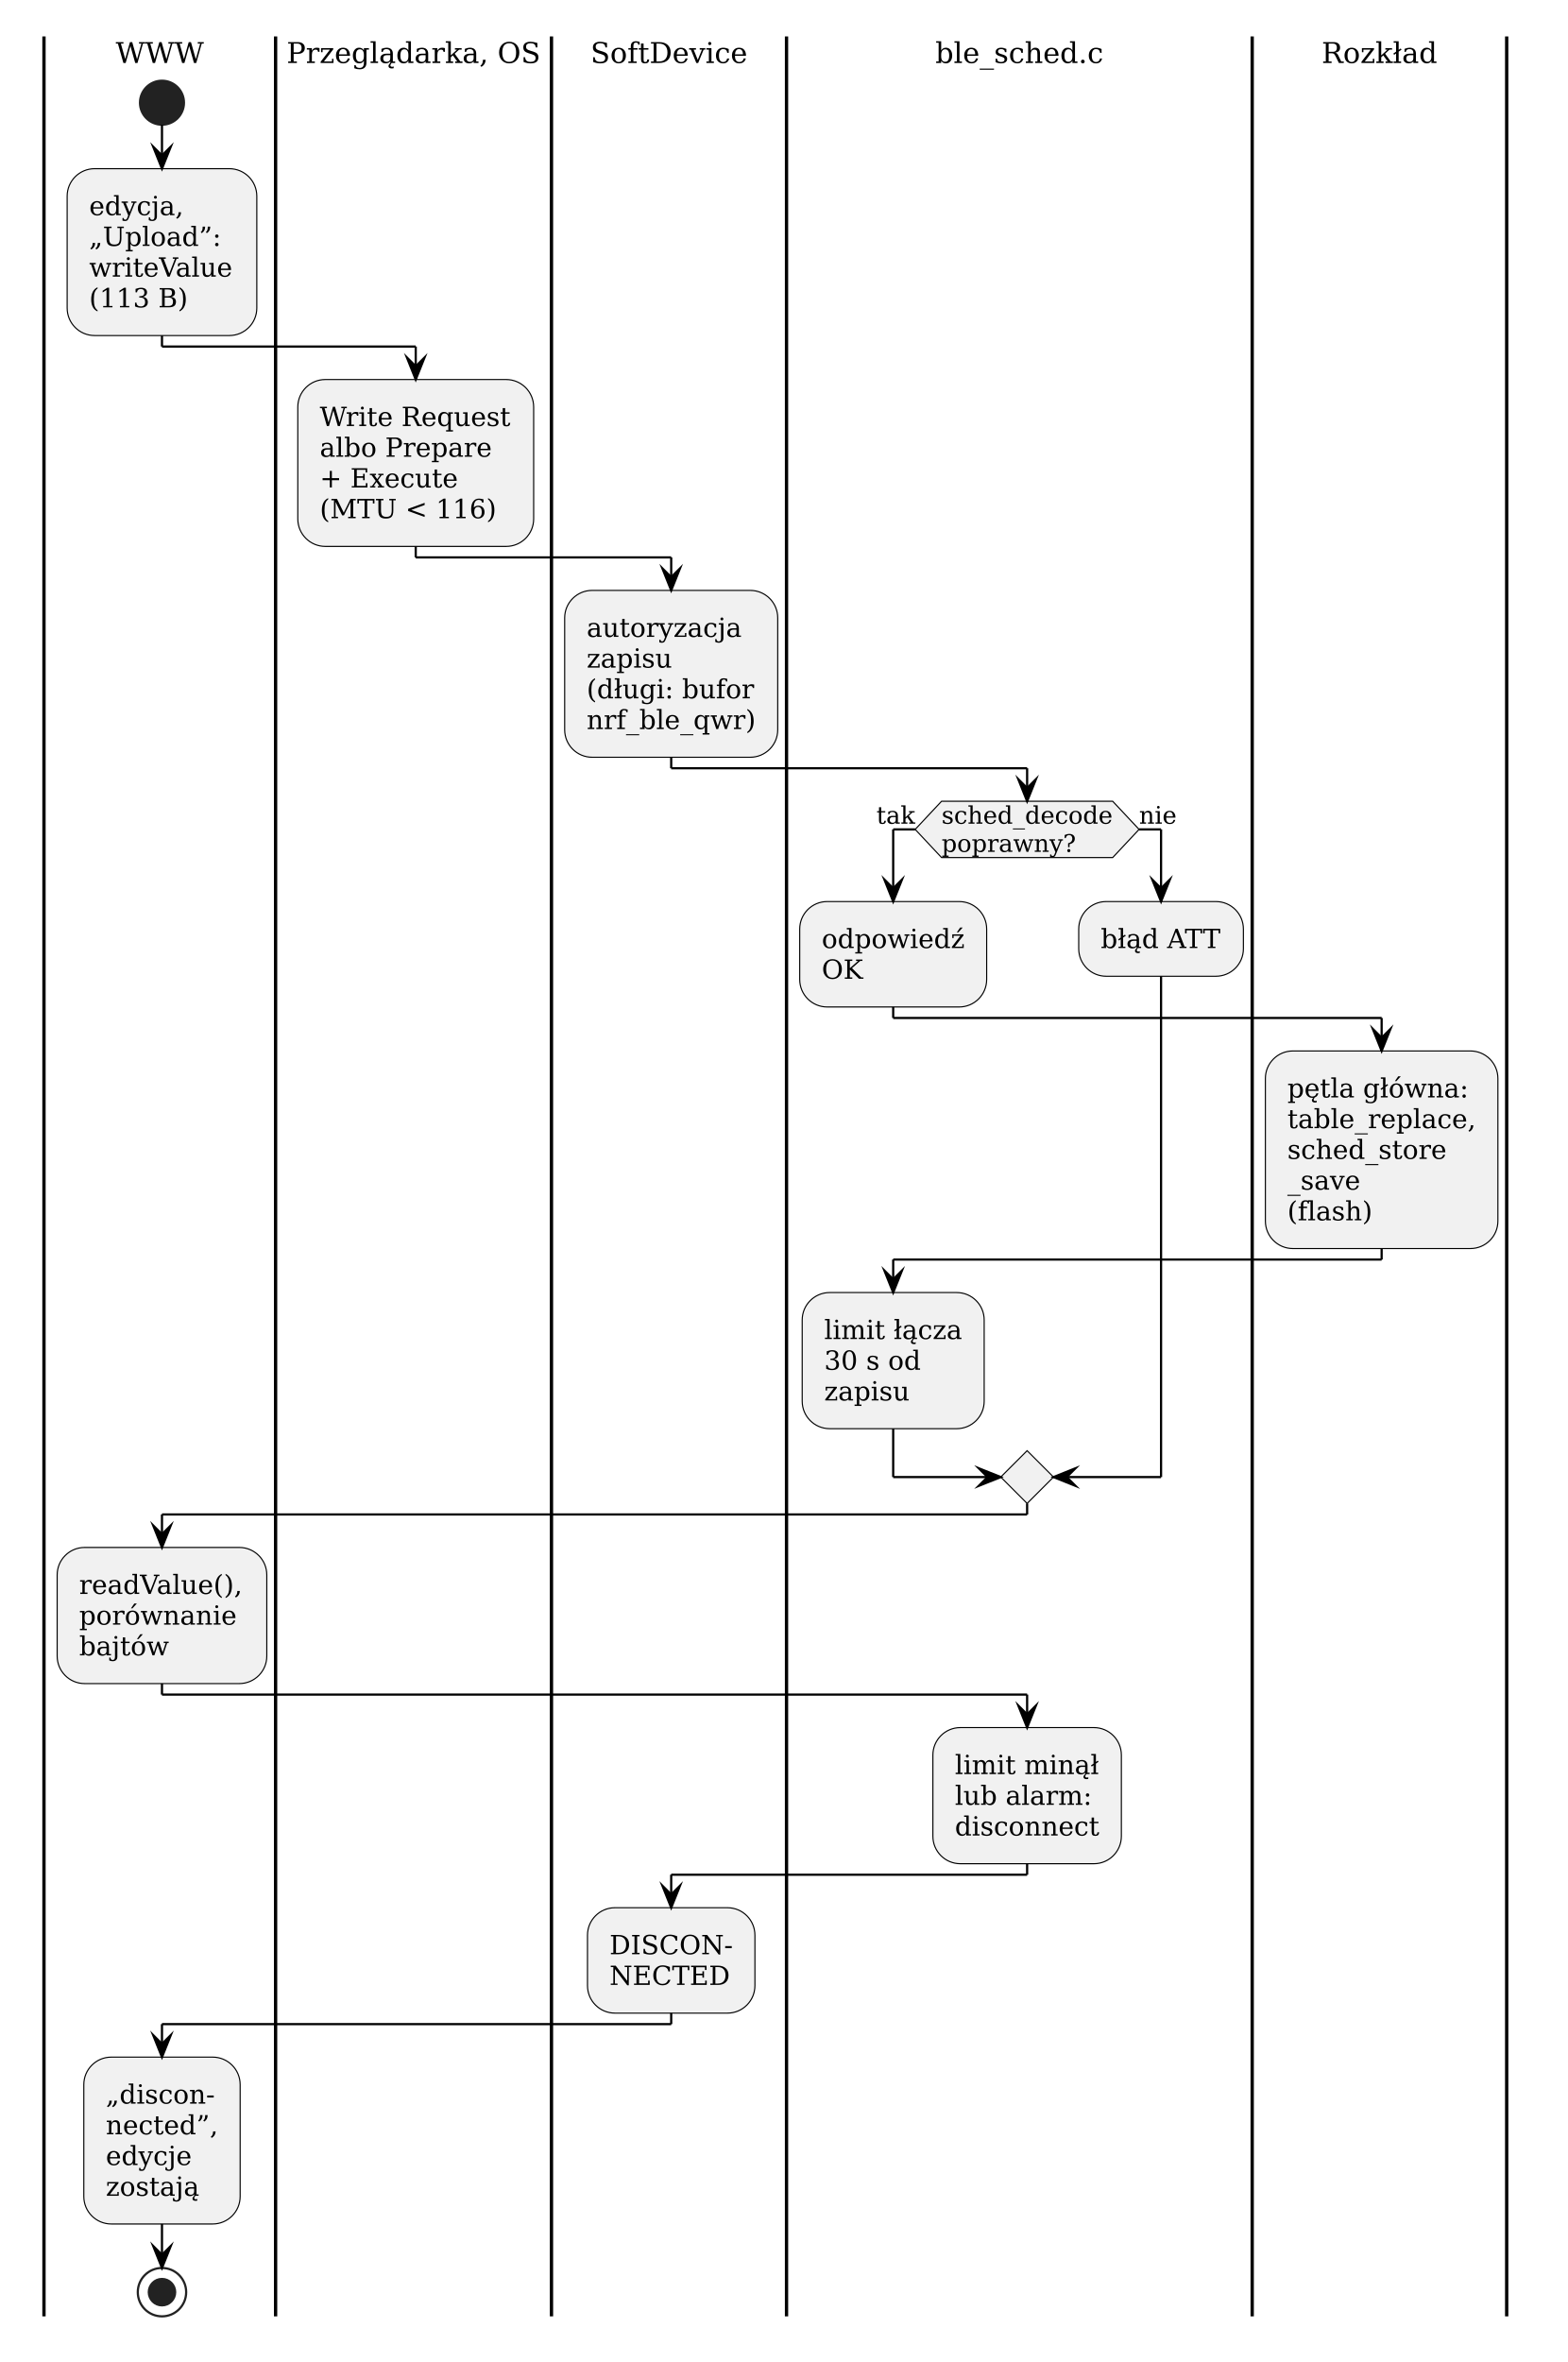
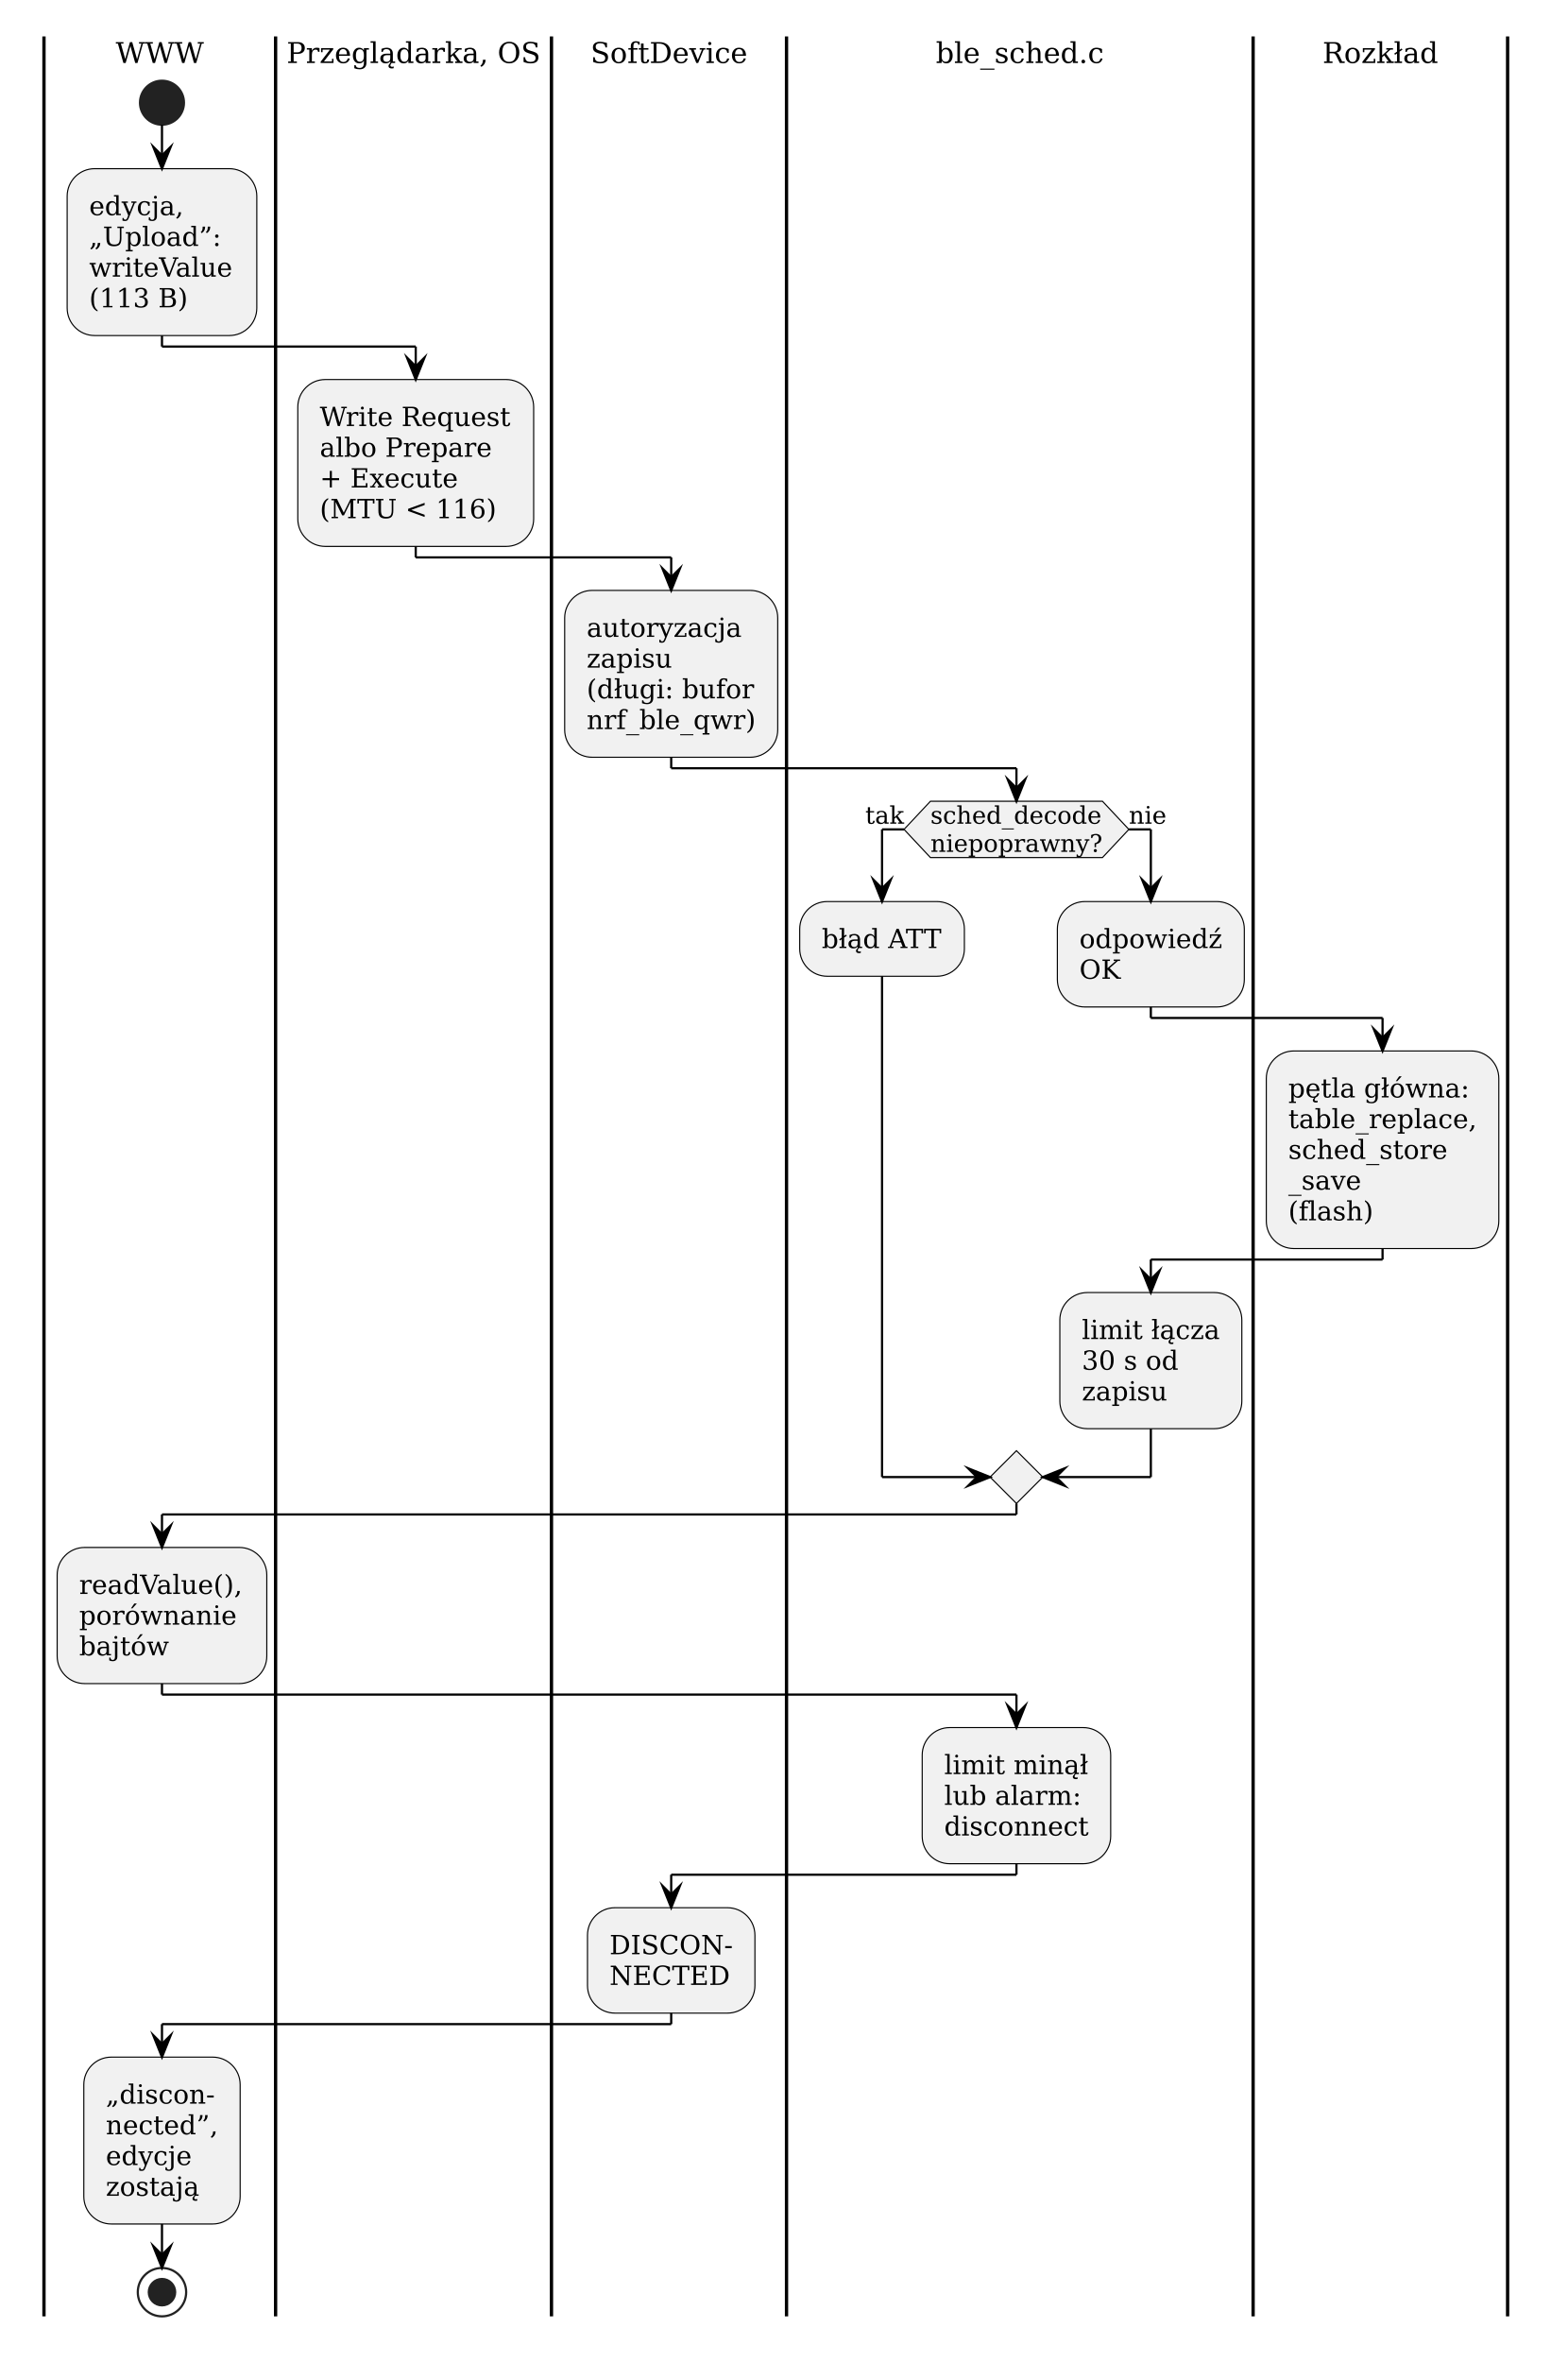
<svg xmlns="http://www.w3.org/2000/svg" version="1.1" data-diagram-type="ACTIVITY" style="width:1188px;height:1790px;background:#FFFFFF;" width="1188.333px" height="1790px" viewBox="0 0 1188 1790" zoomAndPan="magnify" preserveAspectRatio="none" contentStyleType="text/css">
  <defs />
  <g font-family="sans-serif" lengthAdjust="spacing">
-     <rect x="33.333" y="27.61" width="1110.527" height="25.221" fill="none" style="stroke:none;" />
+     <rect x="33.333" y="27.61" width="1111.225" height="25.221" fill="none" style="stroke:none;" />
    <ellipse cx="122.783" cy="77.831" rx="16.667" ry="16.667" fill="#222" style="stroke:#222;stroke-width:1.667;" />
    <rect x="50.902" y="127.831" width="143.763" height="126.458" fill="#F1F1F1" style="stroke:#000;stroke-width:0.833;" rx="20.833" ry="20.833" />
    <text x="67.568" y="163.062" fill="#000" font-size="20" textLength="71.621" font-family="DejaVu Serif">edycja,</text>
    <text x="67.568" y="186.344" fill="#000" font-size="20" textLength="100.146" font-family="DejaVu Serif">„Upload”:</text>
    <text x="67.568" y="209.625" fill="#000" font-size="20" textLength="110.43" font-family="DejaVu Serif">writeValue</text>
    <text x="67.568" y="232.906" fill="#000" font-size="20" textLength="74.834" font-family="DejaVu Serif">(113 B)</text>
    <rect x="43.333" y="1172.701" width="158.9" height="103.177" fill="#F1F1F1" style="stroke:#000;stroke-width:0.833;" rx="20.833" ry="20.833" />
    <text x="60" y="1207.932" fill="#000" font-size="20" textLength="125.566" font-family="DejaVu Serif">readValue(),</text>
    <text x="60" y="1231.213" fill="#000" font-size="20" textLength="119.482" font-family="DejaVu Serif">porównanie</text>
    <text x="60" y="1254.495" fill="#000" font-size="20" textLength="68.125" font-family="DejaVu Serif">bajtów</text>
    <rect x="63.529" y="1558.951" width="118.509" height="126.458" fill="#F1F1F1" style="stroke:#000;stroke-width:0.833;" rx="20.833" ry="20.833" />
    <text x="80.195" y="1594.182" fill="#000" font-size="20" textLength="82.705" font-family="DejaVu Serif">„discon-</text>
    <text x="80.195" y="1617.463" fill="#000" font-size="20" textLength="85.176" font-family="DejaVu Serif">nected”,</text>
    <text x="80.195" y="1640.745" fill="#000" font-size="20" textLength="65.176" font-family="DejaVu Serif">edycje</text>
    <text x="80.195" y="1664.026" fill="#000" font-size="20" textLength="70.928" font-family="DejaVu Serif">zostają</text>
    <ellipse cx="122.783" cy="1737.076" rx="18.333" ry="18.333" fill="none" style="stroke:#222;stroke-width:1.667;" />
    <ellipse cx="122.783" cy="1737.076" rx="10" ry="10" fill="#222" style="stroke:#222;stroke-width:1.667;" />
    <line x1="33.333" y1="27.61" x2="33.333" y2="1755.409" style="stroke:#000;stroke-width:2.5;" />
    <rect x="225.734" y="287.623" width="178.792" height="126.458" fill="#F1F1F1" style="stroke:#000;stroke-width:0.833;" rx="20.833" ry="20.833" />
    <text x="242.401" y="322.854" fill="#000" font-size="20" textLength="145.459" font-family="DejaVu Serif">Write Request</text>
    <text x="242.401" y="346.135" fill="#000" font-size="20" textLength="130.498" font-family="DejaVu Serif">albo Prepare</text>
    <text x="242.401" y="369.417" fill="#000" font-size="20" textLength="104.785" font-family="DejaVu Serif">+ Execute</text>
    <text x="242.401" y="392.698" fill="#000" font-size="20" textLength="133.926" font-family="DejaVu Serif">(MTU &lt; 116)</text>
    <line x1="208.9" y1="27.61" x2="208.9" y2="1755.409" style="stroke:#000;stroke-width:2.5;" />
    <rect x="428.027" y="447.415" width="161.497" height="126.458" fill="#F1F1F1" style="stroke:#000;stroke-width:0.833;" rx="20.833" ry="20.833" />
    <text x="444.694" y="482.646" fill="#000" font-size="20" textLength="117.529" font-family="DejaVu Serif">autoryzacja</text>
    <text x="444.694" y="505.927" fill="#000" font-size="20" textLength="64.805" font-family="DejaVu Serif">zapisu</text>
    <text x="444.694" y="529.208" fill="#000" font-size="20" textLength="126.953" font-family="DejaVu Serif">(długi: bufor</text>
    <text x="444.694" y="552.489" fill="#000" font-size="20" textLength="128.164" font-family="DejaVu Serif">nrf_ble_qwr)</text>
    <rect x="445.313" y="1445.722" width="126.927" height="79.896" fill="#F1F1F1" style="stroke:#000;stroke-width:0.833;" rx="20.833" ry="20.833" />
    <text x="461.979" y="1480.953" fill="#000" font-size="20" textLength="93.594" font-family="DejaVu Serif">DISCON-</text>
    <text x="461.979" y="1504.234" fill="#000" font-size="20" textLength="91.377" font-family="DejaVu Serif">NECTED</text>
    <line x1="418.027" y1="27.61" x2="418.027" y2="1755.409" style="stroke:#000;stroke-width:2.5;" />
-     <polygon points="713.714,607.206,843.426,607.206,863.426,628.547,843.426,649.889,713.714,649.889,693.714,628.547,713.714,607.206" fill="#F1F1F1" style="stroke:#000;stroke-width:0.833;stroke-linejoin:miter;stroke-miterlimit:10;" />
-     <text x="713.714" y="624.224" fill="#000" font-size="18.333" textLength="129.712" font-family="DejaVu Serif">sched_decode</text>
-     <text x="713.714" y="645.565" fill="#000" font-size="18.333" textLength="101.89" font-family="DejaVu Serif">poprawny?</text>
-     <text x="664.307" y="624.224" fill="#000" font-size="18.333" textLength="29.407" font-family="DejaVu Serif">tak</text>
-     <text x="863.426" y="624.224" fill="#000" font-size="18.333" textLength="28.521" font-family="DejaVu Serif">nie</text>
-     <rect x="606.191" y="683.222" width="141.712" height="79.896" fill="#F1F1F1" style="stroke:#000;stroke-width:0.833;" rx="20.833" ry="20.833" />
-     <text x="622.858" y="718.453" fill="#000" font-size="20" textLength="108.379" font-family="DejaVu Serif">odpowiedź</text>
-     <text x="622.858" y="741.734" fill="#000" font-size="20" textLength="31.338" font-family="DejaVu Serif">OK</text>
-     <rect x="608.071" y="979.524" width="137.952" height="103.177" fill="#F1F1F1" style="stroke:#000;stroke-width:0.833;" rx="20.833" ry="20.833" />
-     <text x="624.738" y="1014.755" fill="#000" font-size="20" textLength="104.619" font-family="DejaVu Serif">limit łącza</text>
-     <text x="624.738" y="1038.036" fill="#000" font-size="20" textLength="73.271" font-family="DejaVu Serif">30 s od</text>
-     <text x="624.738" y="1061.318" fill="#000" font-size="20" textLength="64.805" font-family="DejaVu Serif">zapisu</text>
-     <rect x="817.679" y="683.222" width="124.827" height="56.615" fill="#F1F1F1" style="stroke:#000;stroke-width:0.833;" rx="20.833" ry="20.833" />
-     <text x="834.346" y="718.453" fill="#000" font-size="20" textLength="91.494" font-family="DejaVu Serif">błąd ATT</text>
-     <polygon points="778.57,1099.368,798.57,1119.368,778.57,1139.368,758.57,1119.368,778.57,1099.368" fill="#F1F1F1" style="stroke:#000;stroke-width:0.833;stroke-linejoin:miter;stroke-miterlimit:10;" />
-     <rect x="707.133" y="1309.211" width="142.874" height="103.177" fill="#F1F1F1" style="stroke:#000;stroke-width:0.833;" rx="20.833" ry="20.833" />
-     <text x="723.8" y="1344.443" fill="#000" font-size="20" textLength="109.199" font-family="DejaVu Serif">limit minął</text>
-     <text x="723.8" y="1367.724" fill="#000" font-size="20" textLength="103.945" font-family="DejaVu Serif">lub alarm:</text>
-     <text x="723.8" y="1391.005" fill="#000" font-size="20" textLength="109.541" font-family="DejaVu Serif">disconnect</text>
+     <polygon points="705.272,607.206,835.682,607.206,855.682,628.547,835.682,649.889,705.272,649.889,685.272,628.547,705.272,607.206" fill="#F1F1F1" style="stroke:#000;stroke-width:0.833;stroke-linejoin:miter;stroke-miterlimit:10;" />
+     <text x="705.272" y="624.224" fill="#000" font-size="18.333" textLength="129.712" font-family="DejaVu Serif">sched_decode</text>
+     <text x="705.272" y="645.565" fill="#000" font-size="18.333" textLength="130.41" font-family="DejaVu Serif">niepoprawny?</text>
+     <text x="655.865" y="624.224" fill="#000" font-size="18.333" textLength="29.407" font-family="DejaVu Serif">tak</text>
+     <text x="855.682" y="624.224" fill="#000" font-size="18.333" textLength="28.521" font-family="DejaVu Serif">nie</text>
+     <rect x="606.191" y="683.222" width="124.827" height="56.615" fill="#F1F1F1" style="stroke:#000;stroke-width:0.833;" rx="20.833" ry="20.833" />
+     <text x="622.858" y="718.453" fill="#000" font-size="20" textLength="91.494" font-family="DejaVu Serif">błąd ATT</text>
+     <rect x="801.493" y="683.222" width="141.712" height="79.896" fill="#F1F1F1" style="stroke:#000;stroke-width:0.833;" rx="20.833" ry="20.833" />
+     <text x="818.159" y="718.453" fill="#000" font-size="20" textLength="108.379" font-family="DejaVu Serif">odpowiedź</text>
+     <text x="818.159" y="741.734" fill="#000" font-size="20" textLength="31.338" font-family="DejaVu Serif">OK</text>
+     <rect x="803.372" y="979.524" width="137.952" height="103.177" fill="#F1F1F1" style="stroke:#000;stroke-width:0.833;" rx="20.833" ry="20.833" />
+     <text x="820.039" y="1014.755" fill="#000" font-size="20" textLength="104.619" font-family="DejaVu Serif">limit łącza</text>
+     <text x="820.039" y="1038.036" fill="#000" font-size="20" textLength="73.271" font-family="DejaVu Serif">30 s od</text>
+     <text x="820.039" y="1061.318" fill="#000" font-size="20" textLength="64.805" font-family="DejaVu Serif">zapisu</text>
+     <polygon points="770.477,1099.368,790.477,1119.368,770.477,1139.368,750.477,1119.368,770.477,1099.368" fill="#F1F1F1" style="stroke:#000;stroke-width:0.833;stroke-linejoin:miter;stroke-miterlimit:10;" />
+     <rect x="699.04" y="1309.211" width="142.874" height="103.177" fill="#F1F1F1" style="stroke:#000;stroke-width:0.833;" rx="20.833" ry="20.833" />
+     <text x="715.706" y="1344.443" fill="#000" font-size="20" textLength="109.199" font-family="DejaVu Serif">limit minął</text>
+     <text x="715.706" y="1367.724" fill="#000" font-size="20" textLength="103.945" font-family="DejaVu Serif">lub alarm:</text>
+     <text x="715.706" y="1391.005" fill="#000" font-size="20" textLength="109.541" font-family="DejaVu Serif">disconnect</text>
    <line x1="596.191" y1="27.61" x2="596.191" y2="1755.409" style="stroke:#000;stroke-width:2.5;" />
-     <rect x="959.173" y="796.451" width="176.243" height="149.74" fill="#F1F1F1" style="stroke:#000;stroke-width:0.833;" rx="20.833" ry="20.833" />
-     <text x="975.84" y="831.682" fill="#000" font-size="20" textLength="137.344" font-family="DejaVu Serif">pętla główna:</text>
-     <text x="975.84" y="854.963" fill="#000" font-size="20" textLength="142.91" font-family="DejaVu Serif">table_replace,</text>
-     <text x="975.84" y="878.245" fill="#000" font-size="20" textLength="120.723" font-family="DejaVu Serif">sched_store</text>
-     <text x="975.84" y="901.526" fill="#000" font-size="20" textLength="55.322" font-family="DejaVu Serif">_save</text>
-     <text x="975.84" y="924.807" fill="#000" font-size="20" textLength="64.473" font-family="DejaVu Serif">(flash)</text>
-     <line x1="949.173" y1="27.61" x2="949.173" y2="1755.409" style="stroke:#000;stroke-width:2.5;" />
-     <line x1="1142.083" y1="27.61" x2="1142.083" y2="1755.409" style="stroke:#000;stroke-width:2.5;" />
+     <rect x="959.871" y="796.451" width="176.243" height="149.74" fill="#F1F1F1" style="stroke:#000;stroke-width:0.833;" rx="20.833" ry="20.833" />
+     <text x="976.538" y="831.682" fill="#000" font-size="20" textLength="137.344" font-family="DejaVu Serif">pętla główna:</text>
+     <text x="976.538" y="854.963" fill="#000" font-size="20" textLength="142.91" font-family="DejaVu Serif">table_replace,</text>
+     <text x="976.538" y="878.245" fill="#000" font-size="20" textLength="120.723" font-family="DejaVu Serif">sched_store</text>
+     <text x="976.538" y="901.526" fill="#000" font-size="20" textLength="55.322" font-family="DejaVu Serif">_save</text>
+     <text x="976.538" y="924.807" fill="#000" font-size="20" textLength="64.473" font-family="DejaVu Serif">(flash)</text>
+     <line x1="949.871" y1="27.61" x2="949.871" y2="1755.409" style="stroke:#000;stroke-width:2.5;" />
+     <line x1="1142.782" y1="27.61" x2="1142.782" y2="1755.409" style="stroke:#000;stroke-width:2.5;" />
    <line x1="122.783" y1="94.498" x2="122.783" y2="127.831" style="stroke:#000;stroke-width:1.667;" />
    <polygon points="116.117,111.165,122.783,127.831,129.45,111.165,122.783,117.831" fill="#000" style="stroke:#000;stroke-width:1.667;stroke-linejoin:miter;stroke-miterlimit:10;" />
    <line x1="122.783" y1="1685.409" x2="122.783" y2="1718.743" style="stroke:#000;stroke-width:1.667;" />
    <polygon points="116.117,1702.076,122.783,1718.743,129.45,1702.076,122.783,1708.743" fill="#000" style="stroke:#000;stroke-width:1.667;stroke-linejoin:miter;stroke-miterlimit:10;" />
-     <line x1="693.714" y1="628.547" x2="677.048" y2="628.547" style="stroke:#000;stroke-width:1.667;" />
-     <line x1="677.048" y1="628.547" x2="677.048" y2="683.222" style="stroke:#000;stroke-width:1.667;" />
-     <polygon points="670.381,666.555,677.048,683.222,683.714,666.555,677.048,673.222" fill="#000" style="stroke:#000;stroke-width:1.667;stroke-linejoin:miter;stroke-miterlimit:10;" />
-     <line x1="863.426" y1="628.547" x2="880.093" y2="628.547" style="stroke:#000;stroke-width:1.667;" />
-     <line x1="880.093" y1="628.547" x2="880.093" y2="683.222" style="stroke:#000;stroke-width:1.667;" />
-     <polygon points="873.426,666.555,880.093,683.222,886.759,666.555,880.093,673.222" fill="#000" style="stroke:#000;stroke-width:1.667;stroke-linejoin:miter;stroke-miterlimit:10;" />
-     <line x1="677.048" y1="1082.701" x2="677.048" y2="1119.368" style="stroke:#000;stroke-width:1.667;" />
-     <line x1="677.048" y1="1119.368" x2="758.57" y2="1119.368" style="stroke:#000;stroke-width:1.667;" />
-     <polygon points="741.903,1112.701,758.57,1119.368,741.903,1126.034,748.57,1119.368" fill="#000" style="stroke:#000;stroke-width:1.667;stroke-linejoin:miter;stroke-miterlimit:10;" />
-     <line x1="880.093" y1="739.836" x2="880.093" y2="1119.368" style="stroke:#000;stroke-width:1.667;" />
-     <line x1="880.093" y1="1119.368" x2="798.57" y2="1119.368" style="stroke:#000;stroke-width:1.667;" />
-     <polygon points="815.237,1112.701,798.57,1119.368,815.237,1126.034,808.57,1119.368" fill="#000" style="stroke:#000;stroke-width:1.667;stroke-linejoin:miter;stroke-miterlimit:10;" />
+     <line x1="685.272" y1="628.547" x2="668.605" y2="628.547" style="stroke:#000;stroke-width:1.667;" />
+     <line x1="668.605" y1="628.547" x2="668.605" y2="683.222" style="stroke:#000;stroke-width:1.667;" />
+     <polygon points="661.938,666.555,668.605,683.222,675.272,666.555,668.605,673.222" fill="#000" style="stroke:#000;stroke-width:1.667;stroke-linejoin:miter;stroke-miterlimit:10;" />
+     <line x1="855.682" y1="628.547" x2="872.349" y2="628.547" style="stroke:#000;stroke-width:1.667;" />
+     <line x1="872.349" y1="628.547" x2="872.349" y2="683.222" style="stroke:#000;stroke-width:1.667;" />
+     <polygon points="865.682,666.555,872.349,683.222,879.015,666.555,872.349,673.222" fill="#000" style="stroke:#000;stroke-width:1.667;stroke-linejoin:miter;stroke-miterlimit:10;" />
+     <line x1="668.605" y1="739.836" x2="668.605" y2="1119.368" style="stroke:#000;stroke-width:1.667;" />
+     <line x1="668.605" y1="1119.368" x2="750.477" y2="1119.368" style="stroke:#000;stroke-width:1.667;" />
+     <polygon points="733.81,1112.701,750.477,1119.368,733.81,1126.034,740.477,1119.368" fill="#000" style="stroke:#000;stroke-width:1.667;stroke-linejoin:miter;stroke-miterlimit:10;" />
+     <line x1="872.349" y1="1082.701" x2="872.349" y2="1119.368" style="stroke:#000;stroke-width:1.667;" />
+     <line x1="872.349" y1="1119.368" x2="790.477" y2="1119.368" style="stroke:#000;stroke-width:1.667;" />
+     <polygon points="807.144,1112.701,790.477,1119.368,807.144,1126.034,800.477,1119.368" fill="#000" style="stroke:#000;stroke-width:1.667;stroke-linejoin:miter;stroke-miterlimit:10;" />
    <line x1="122.783" y1="254.29" x2="122.783" y2="262.623" style="stroke:#000;stroke-width:1.667;" />
    <line x1="122.783" y1="262.623" x2="315.13" y2="262.623" style="stroke:#000;stroke-width:1.667;" />
    <line x1="315.13" y1="262.623" x2="315.13" y2="287.623" style="stroke:#000;stroke-width:1.667;" />
    <polygon points="308.464,270.956,315.13,287.623,321.797,270.956,315.13,277.623" fill="#000" style="stroke:#000;stroke-width:1.667;stroke-linejoin:miter;stroke-miterlimit:10;" />
    <line x1="315.13" y1="414.081" x2="315.13" y2="422.415" style="stroke:#000;stroke-width:1.667;" />
    <line x1="315.13" y1="422.415" x2="508.776" y2="422.415" style="stroke:#000;stroke-width:1.667;" />
    <line x1="508.776" y1="422.415" x2="508.776" y2="447.415" style="stroke:#000;stroke-width:1.667;" />
    <polygon points="502.109,430.748,508.776,447.415,515.443,430.748,508.776,437.415" fill="#000" style="stroke:#000;stroke-width:1.667;stroke-linejoin:miter;stroke-miterlimit:10;" />
-     <line x1="677.048" y1="763.118" x2="677.048" y2="771.451" style="stroke:#000;stroke-width:1.667;" />
-     <line x1="677.048" y1="771.451" x2="1047.295" y2="771.451" style="stroke:#000;stroke-width:1.667;" />
-     <line x1="1047.295" y1="771.451" x2="1047.295" y2="796.451" style="stroke:#000;stroke-width:1.667;" />
-     <polygon points="1040.628,779.784,1047.295,796.451,1053.962,779.784,1047.295,786.451" fill="#000" style="stroke:#000;stroke-width:1.667;stroke-linejoin:miter;stroke-miterlimit:10;" />
-     <line x1="1047.295" y1="946.191" x2="1047.295" y2="954.524" style="stroke:#000;stroke-width:1.667;" />
-     <line x1="1047.295" y1="954.524" x2="677.048" y2="954.524" style="stroke:#000;stroke-width:1.667;" />
-     <line x1="677.048" y1="954.524" x2="677.048" y2="979.524" style="stroke:#000;stroke-width:1.667;" />
-     <polygon points="670.381,962.857,677.048,979.524,683.714,962.857,677.048,969.524" fill="#000" style="stroke:#000;stroke-width:1.667;stroke-linejoin:miter;stroke-miterlimit:10;" />
+     <line x1="872.349" y1="763.118" x2="872.349" y2="771.451" style="stroke:#000;stroke-width:1.667;" />
+     <line x1="872.349" y1="771.451" x2="1047.993" y2="771.451" style="stroke:#000;stroke-width:1.667;" />
+     <line x1="1047.993" y1="771.451" x2="1047.993" y2="796.451" style="stroke:#000;stroke-width:1.667;" />
+     <polygon points="1041.326,779.784,1047.993,796.451,1054.66,779.784,1047.993,786.451" fill="#000" style="stroke:#000;stroke-width:1.667;stroke-linejoin:miter;stroke-miterlimit:10;" />
+     <line x1="1047.993" y1="946.191" x2="1047.993" y2="954.524" style="stroke:#000;stroke-width:1.667;" />
+     <line x1="1047.993" y1="954.524" x2="872.349" y2="954.524" style="stroke:#000;stroke-width:1.667;" />
+     <line x1="872.349" y1="954.524" x2="872.349" y2="979.524" style="stroke:#000;stroke-width:1.667;" />
+     <polygon points="865.682,962.857,872.349,979.524,879.015,962.857,872.349,969.524" fill="#000" style="stroke:#000;stroke-width:1.667;stroke-linejoin:miter;stroke-miterlimit:10;" />
    <line x1="508.776" y1="573.873" x2="508.776" y2="582.206" style="stroke:#000;stroke-width:1.667;" />
-     <line x1="508.776" y1="582.206" x2="778.57" y2="582.206" style="stroke:#000;stroke-width:1.667;" />
-     <line x1="778.57" y1="582.206" x2="778.57" y2="607.206" style="stroke:#000;stroke-width:1.667;" />
-     <polygon points="771.903,590.54,778.57,607.206,785.237,590.54,778.57,597.206" fill="#000" style="stroke:#000;stroke-width:1.667;stroke-linejoin:miter;stroke-miterlimit:10;" />
-     <line x1="778.57" y1="1139.368" x2="778.57" y2="1147.701" style="stroke:#000;stroke-width:1.667;" />
-     <line x1="778.57" y1="1147.701" x2="122.783" y2="1147.701" style="stroke:#000;stroke-width:1.667;" />
+     <line x1="508.776" y1="582.206" x2="770.477" y2="582.206" style="stroke:#000;stroke-width:1.667;" />
+     <line x1="770.477" y1="582.206" x2="770.477" y2="607.206" style="stroke:#000;stroke-width:1.667;" />
+     <polygon points="763.81,590.54,770.477,607.206,777.144,590.54,770.477,597.206" fill="#000" style="stroke:#000;stroke-width:1.667;stroke-linejoin:miter;stroke-miterlimit:10;" />
+     <line x1="770.477" y1="1139.368" x2="770.477" y2="1147.701" style="stroke:#000;stroke-width:1.667;" />
+     <line x1="770.477" y1="1147.701" x2="122.783" y2="1147.701" style="stroke:#000;stroke-width:1.667;" />
    <line x1="122.783" y1="1147.701" x2="122.783" y2="1172.701" style="stroke:#000;stroke-width:1.667;" />
    <polygon points="116.117,1156.034,122.783,1172.701,129.45,1156.034,122.783,1162.701" fill="#000" style="stroke:#000;stroke-width:1.667;stroke-linejoin:miter;stroke-miterlimit:10;" />
    <line x1="122.783" y1="1275.878" x2="122.783" y2="1284.211" style="stroke:#000;stroke-width:1.667;" />
-     <line x1="122.783" y1="1284.211" x2="778.57" y2="1284.211" style="stroke:#000;stroke-width:1.667;" />
-     <line x1="778.57" y1="1284.211" x2="778.57" y2="1309.211" style="stroke:#000;stroke-width:1.667;" />
-     <polygon points="771.903,1292.545,778.57,1309.211,785.237,1292.545,778.57,1299.211" fill="#000" style="stroke:#000;stroke-width:1.667;stroke-linejoin:miter;stroke-miterlimit:10;" />
-     <line x1="778.57" y1="1412.389" x2="778.57" y2="1420.722" style="stroke:#000;stroke-width:1.667;" />
-     <line x1="778.57" y1="1420.722" x2="508.776" y2="1420.722" style="stroke:#000;stroke-width:1.667;" />
+     <line x1="122.783" y1="1284.211" x2="770.477" y2="1284.211" style="stroke:#000;stroke-width:1.667;" />
+     <line x1="770.477" y1="1284.211" x2="770.477" y2="1309.211" style="stroke:#000;stroke-width:1.667;" />
+     <polygon points="763.81,1292.545,770.477,1309.211,777.144,1292.545,770.477,1299.211" fill="#000" style="stroke:#000;stroke-width:1.667;stroke-linejoin:miter;stroke-miterlimit:10;" />
+     <line x1="770.477" y1="1412.389" x2="770.477" y2="1420.722" style="stroke:#000;stroke-width:1.667;" />
+     <line x1="770.477" y1="1420.722" x2="508.776" y2="1420.722" style="stroke:#000;stroke-width:1.667;" />
    <line x1="508.776" y1="1420.722" x2="508.776" y2="1445.722" style="stroke:#000;stroke-width:1.667;" />
    <polygon points="502.109,1429.055,508.776,1445.722,515.443,1429.055,508.776,1435.722" fill="#000" style="stroke:#000;stroke-width:1.667;stroke-linejoin:miter;stroke-miterlimit:10;" />
    <line x1="508.776" y1="1525.618" x2="508.776" y2="1533.951" style="stroke:#000;stroke-width:1.667;" />
    <line x1="508.776" y1="1533.951" x2="122.783" y2="1533.951" style="stroke:#000;stroke-width:1.667;" />
    <line x1="122.783" y1="1533.951" x2="122.783" y2="1558.951" style="stroke:#000;stroke-width:1.667;" />
    <polygon points="116.117,1542.284,122.783,1558.951,129.45,1542.284,122.783,1548.951" fill="#000" style="stroke:#000;stroke-width:1.667;stroke-linejoin:miter;stroke-miterlimit:10;" />
    <text x="87.712" y="47.721" fill="#000" font-size="21.667" textLength="66.809" font-family="DejaVu Serif">WWW</text>
    <text x="217.233" y="47.721" fill="#000" font-size="21.667" textLength="192.461" font-family="DejaVu Serif">Przeglądarka, OS</text>
    <text x="447.642" y="47.721" fill="#000" font-size="21.667" textLength="118.934" font-family="DejaVu Serif">SoftDevice</text>
-     <text x="708.994" y="47.721" fill="#000" font-size="21.667" textLength="127.376" font-family="DejaVu Serif">ble_sched.c</text>
-     <text x="1001.771" y="47.721" fill="#000" font-size="21.667" textLength="87.714" font-family="DejaVu Serif">Rozkład</text>
+     <text x="709.343" y="47.721" fill="#000" font-size="21.667" textLength="127.376" font-family="DejaVu Serif">ble_sched.c</text>
+     <text x="1002.469" y="47.721" fill="#000" font-size="21.667" textLength="87.714" font-family="DejaVu Serif">Rozkład</text>
  </g>
</svg>
